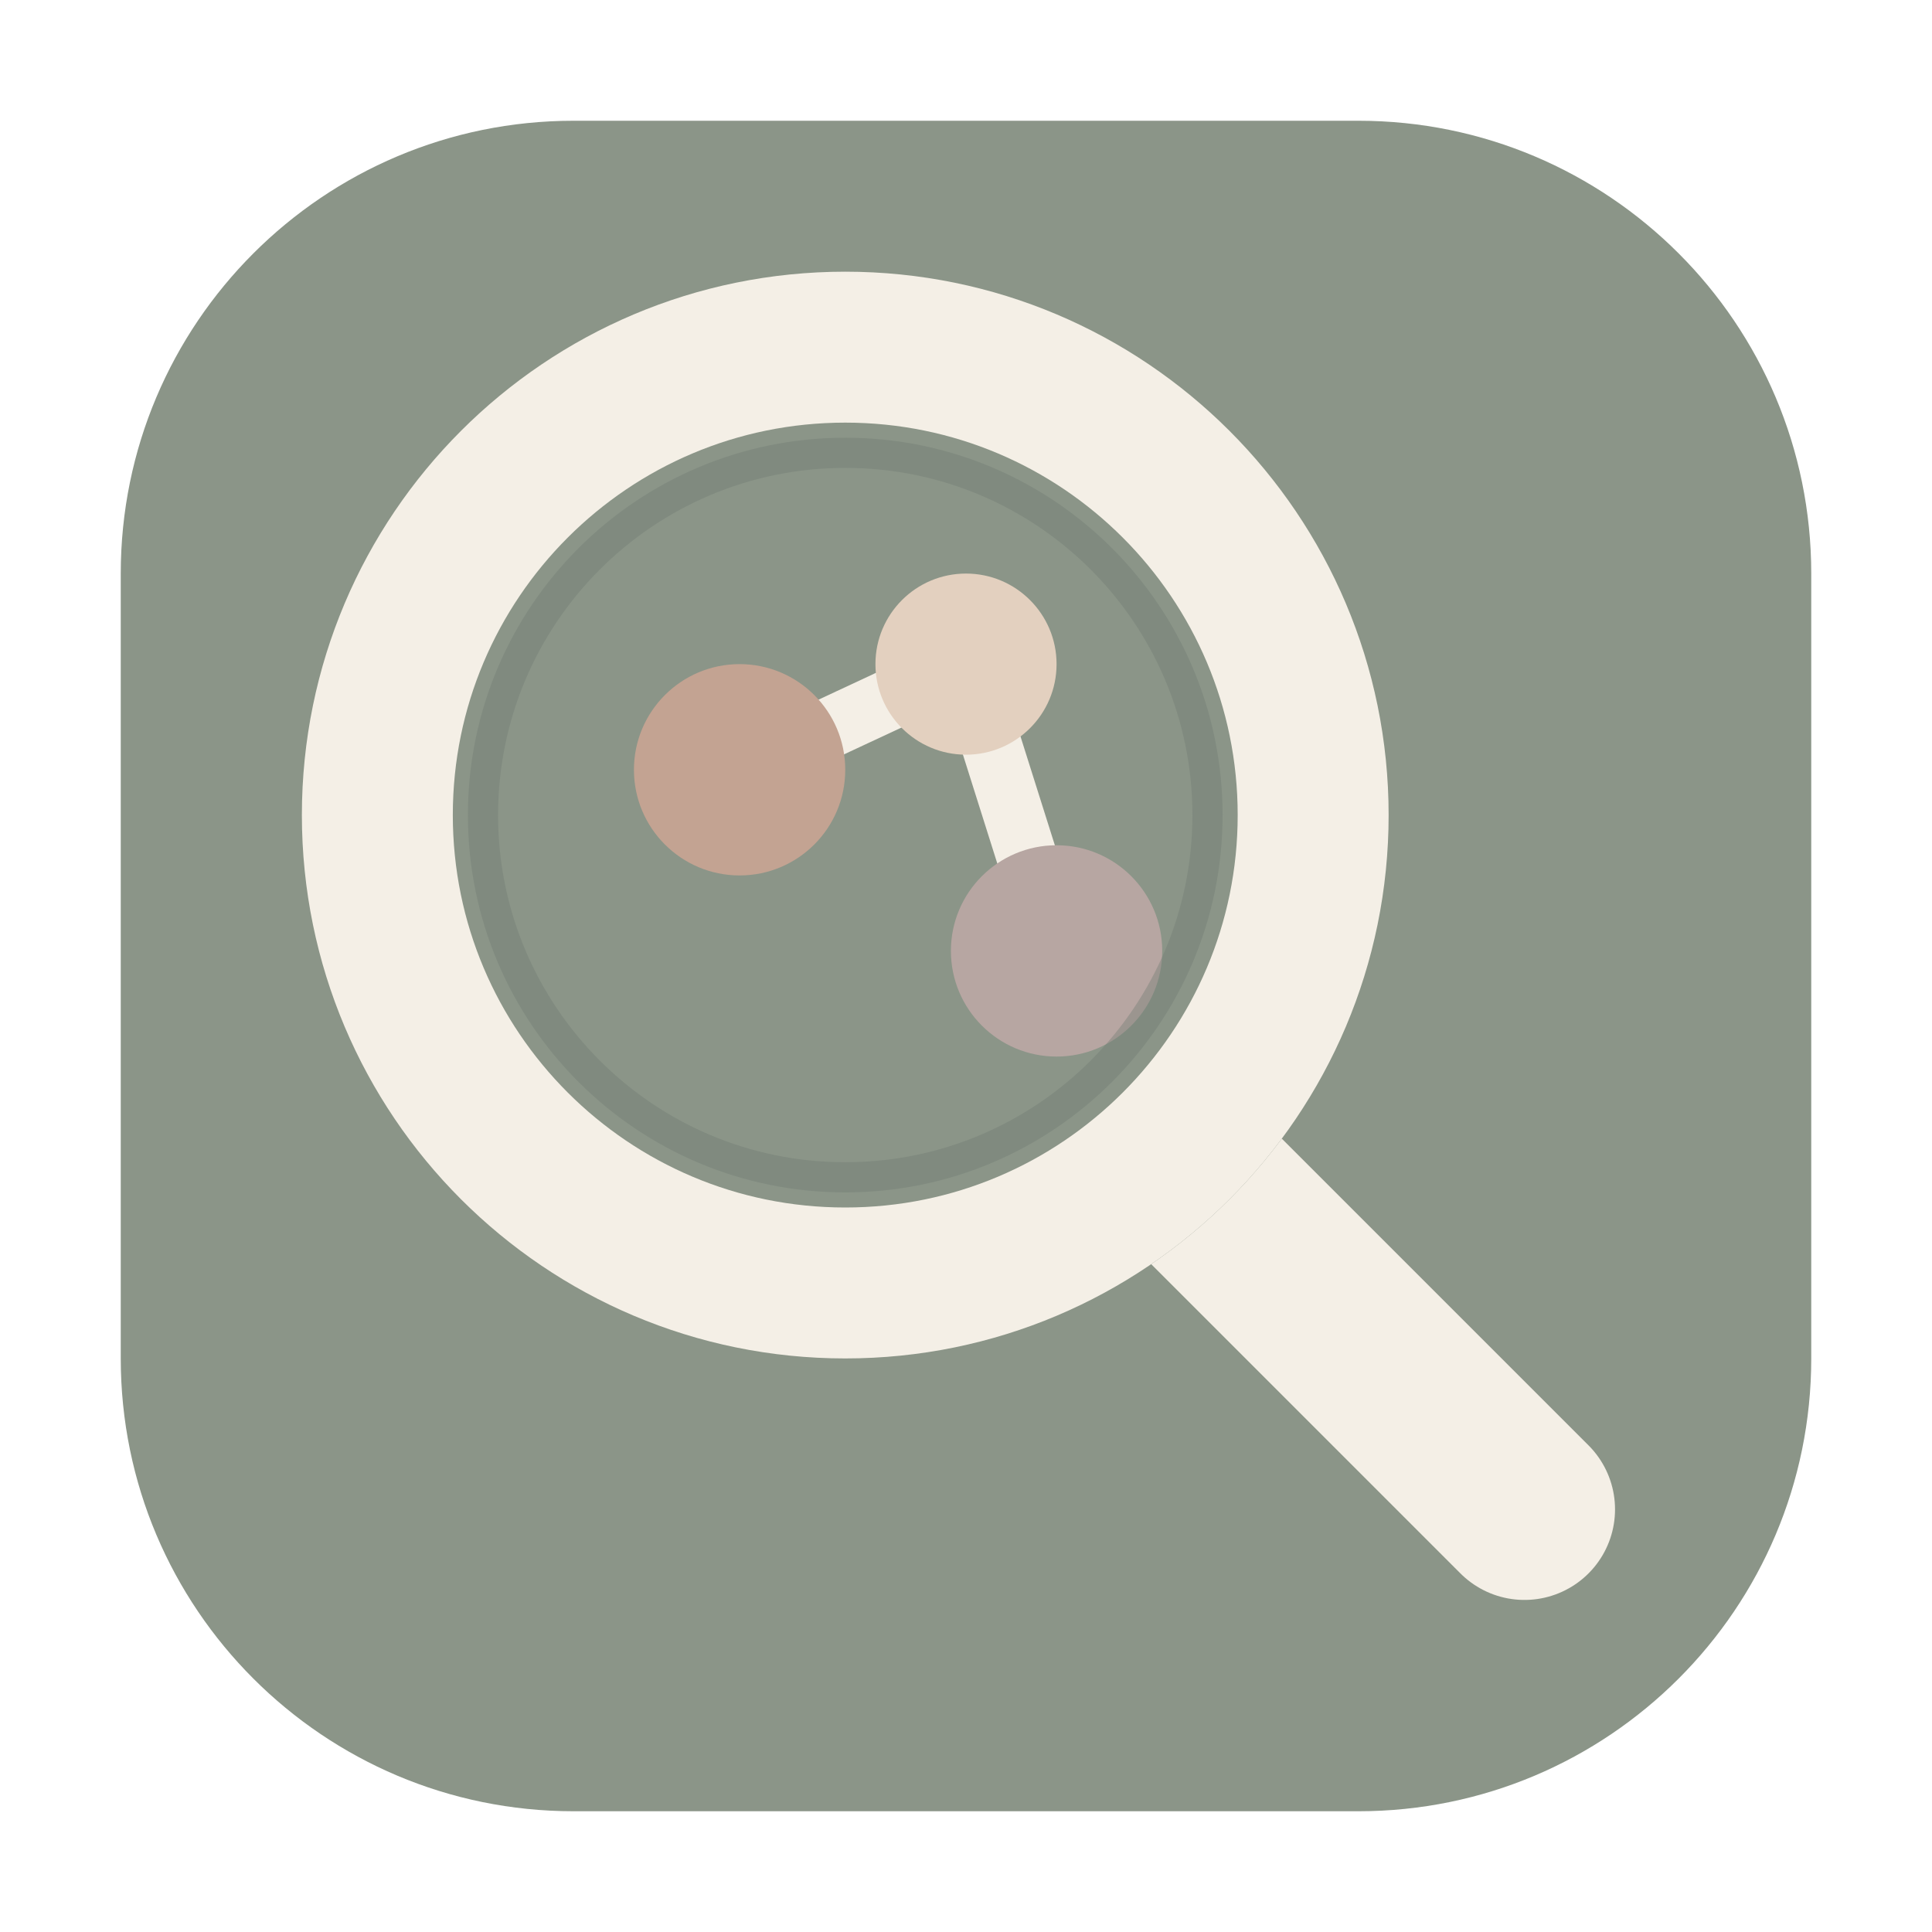
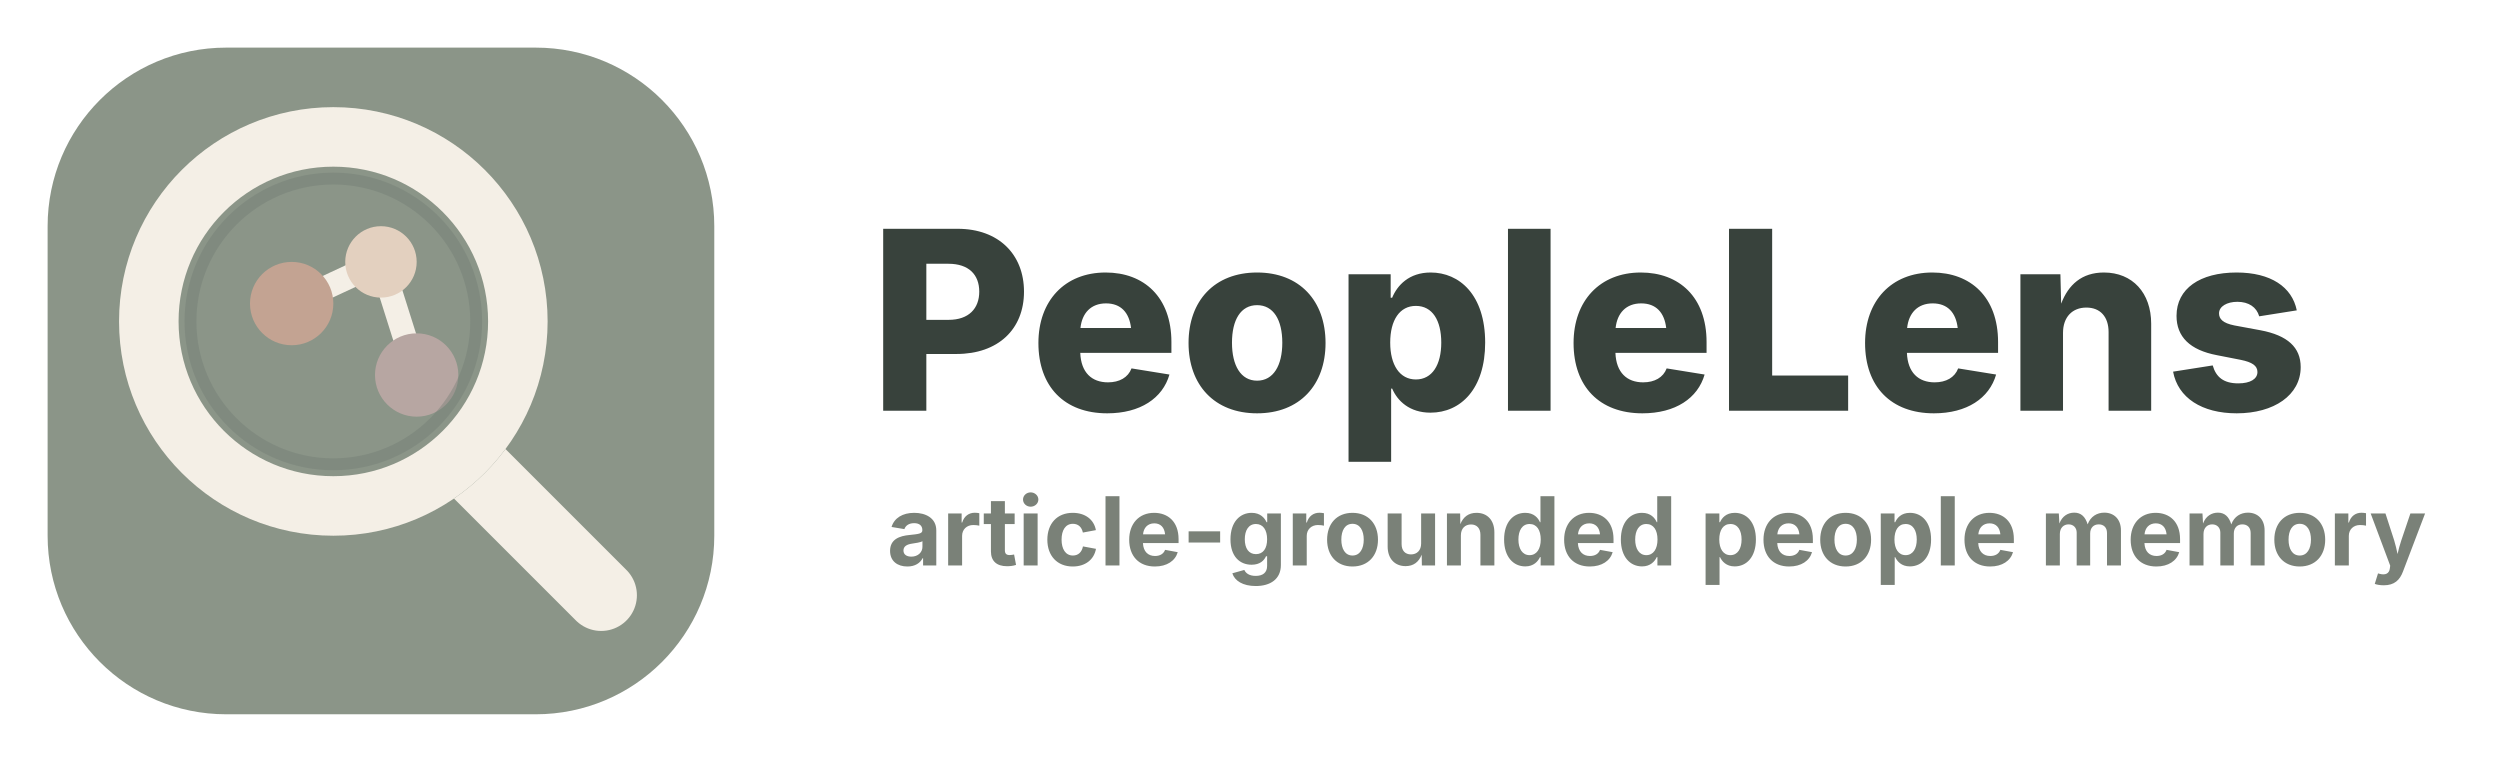
- <svg xmlns="http://www.w3.org/2000/svg" viewBox="0 0 128 128" role="img" aria-label="PeopleLens">
+ <svg xmlns="http://www.w3.org/2000/svg" viewBox="0 0 420 128" role="img" aria-label="PeopleLens logo">
  <rect x="8" y="8" width="112" height="112" rx="30" fill="#8b9588" />
  <path d="M77 76 L101 100" fill="none" stroke="#f4efe6" stroke-linecap="round" stroke-width="12" />
  <circle cx="56" cy="54" r="36" fill="#8b9588" />
  <circle cx="56" cy="54" r="31" fill="none" stroke="#f4efe6" stroke-width="10" />
  <path d="M49 51 L64 44 L70 63" fill="none" stroke="#f4efe6" stroke-linecap="round" stroke-linejoin="round" stroke-width="4" />
  <circle cx="49" cy="51" r="7" fill="#c3a392" />
  <circle cx="64" cy="44" r="6" fill="#e3d0bf" />
  <circle cx="70" cy="63" r="7" fill="#b7a6a2" />
  <circle cx="56" cy="54" r="24" fill="none" stroke="#6f7b71" stroke-opacity="0.38" stroke-width="2" />
+   <text x="146" y="69" fill="#38423c" font-family="Inter, ui-sans-serif, system-ui, -apple-system, BlinkMacSystemFont, 'Segoe UI', sans-serif" font-size="42" font-weight="760" letter-spacing="0">PeopleLens</text>
+   <text x="149" y="95" fill="#7a8178" font-family="Inter, ui-sans-serif, system-ui, -apple-system, BlinkMacSystemFont, 'Segoe UI', sans-serif" font-size="16" font-weight="650" letter-spacing="0">article-grounded people memory</text>
</svg>
